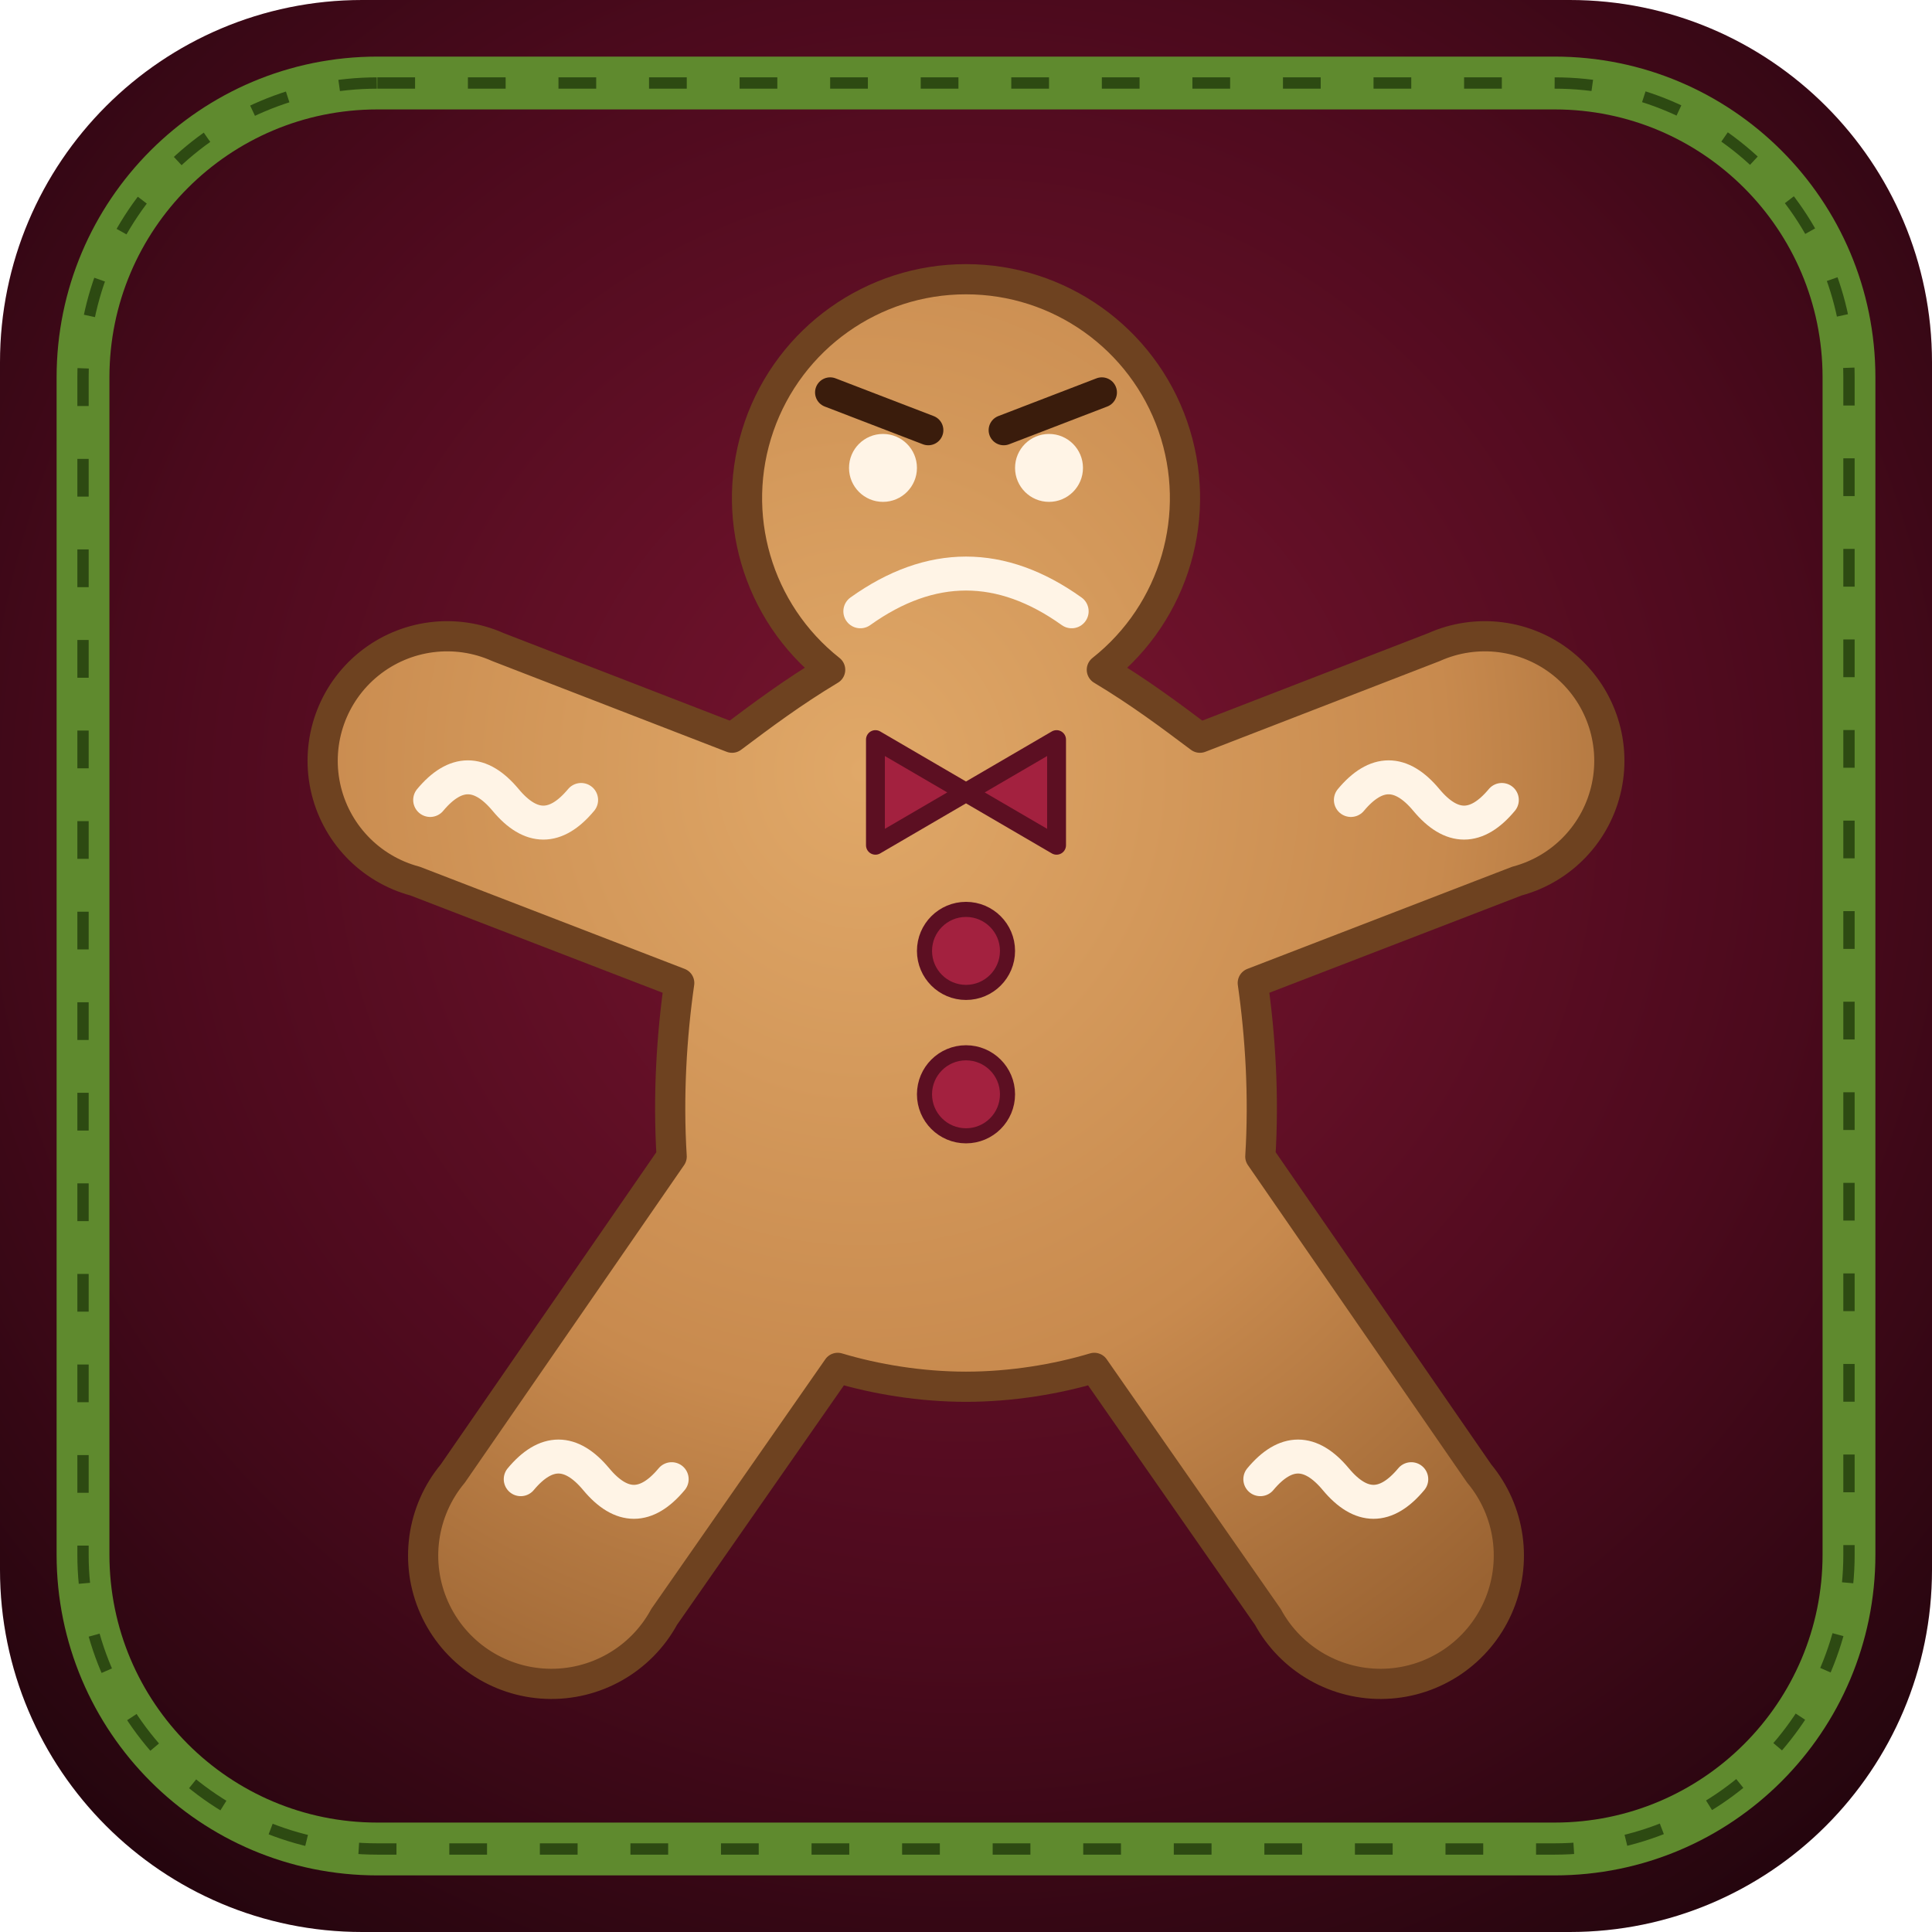
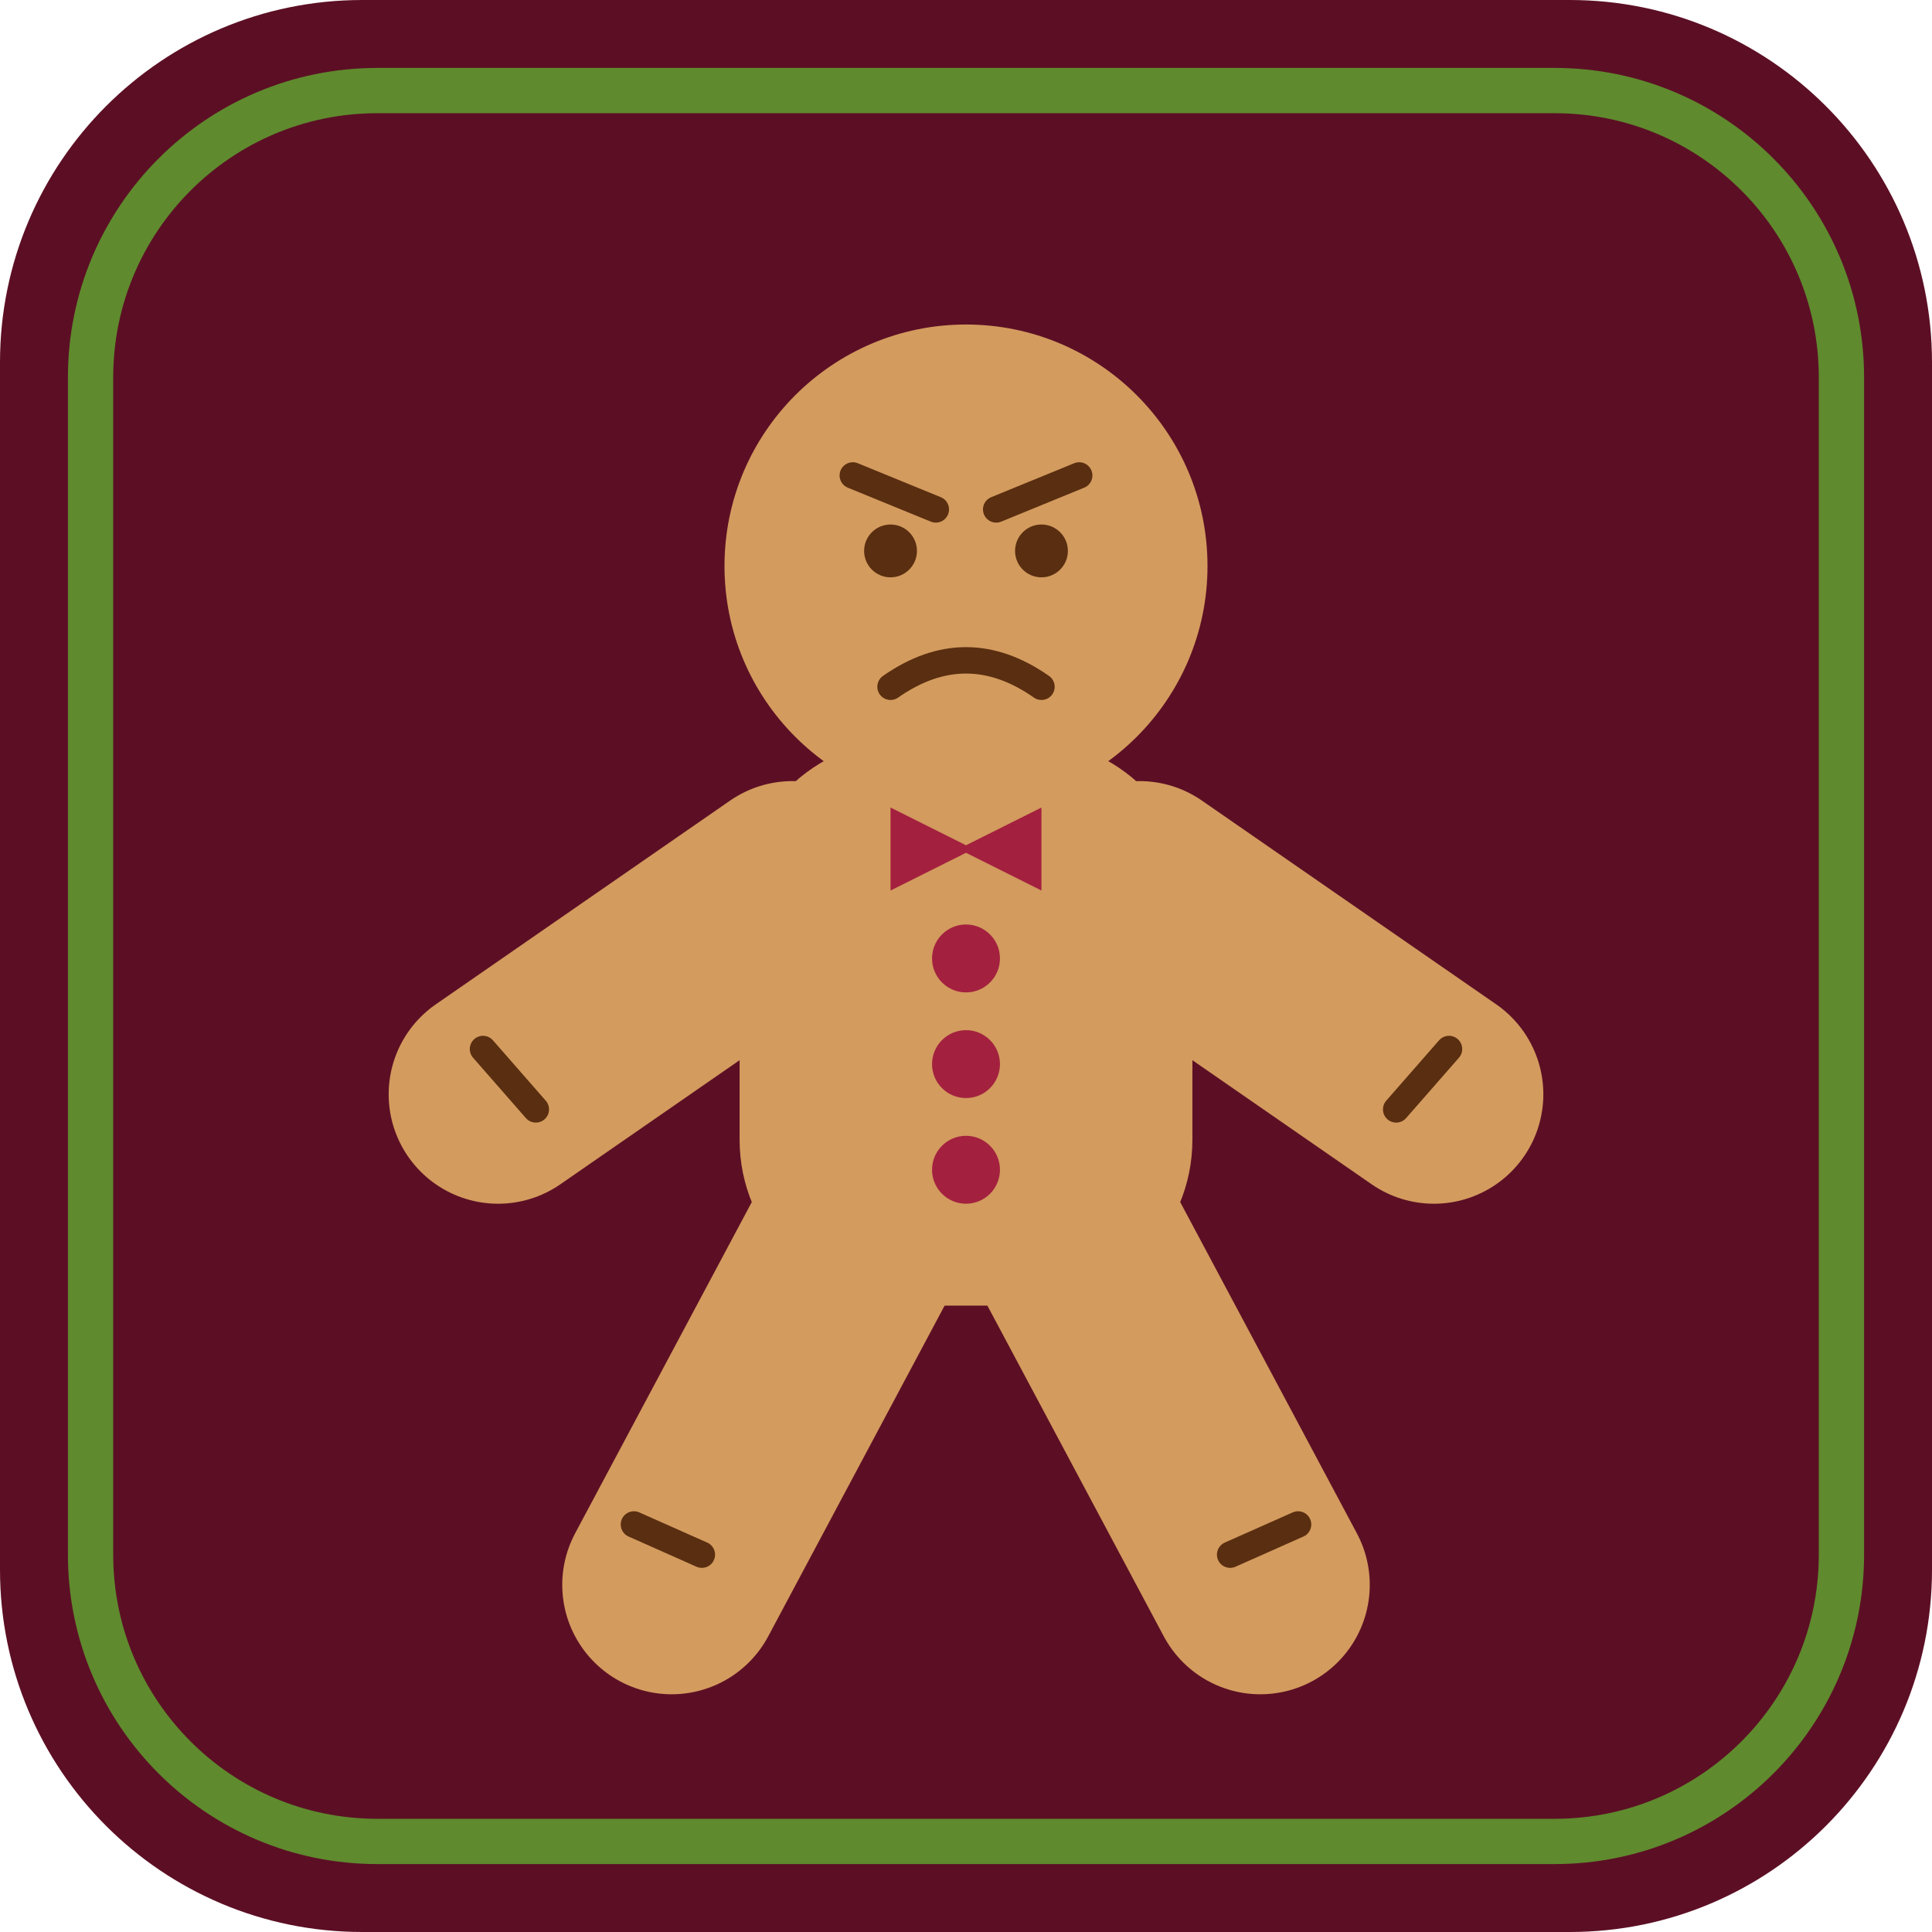
<svg xmlns="http://www.w3.org/2000/svg" viewBox="0 0 512 512">
-   <defs>
-     <radialGradient id="bg" cx="50%" cy="42%" r="70%">
-       <stop offset="0" stop-color="#7a1530" />
-       <stop offset=".6" stop-color="#4c0a1d" />
-       <stop offset="1" stop-color="#22050d" />
-     </radialGradient>
-     <radialGradient id="gb" cx="42%" cy="35%" r="75%">
-       <stop offset="0" stop-color="#e0a868" />
-       <stop offset=".6" stop-color="#c88a4e" />
-       <stop offset="1" stop-color="#9a6332" />
-     </radialGradient>
-   </defs>
-   <rect width="512" height="512" rx="96" fill="url(#bg)" />
-   <rect x="22" y="22" width="468" height="468" rx="78" fill="none" stroke="#5f8a2e" stroke-width="14" />
-   <rect x="22" y="22" width="468" height="468" rx="78" fill="none" stroke="#2d4a12" stroke-width="3" stroke-dasharray="10 14" />
-   <path fill="url(#gb)" stroke="#6e4220" stroke-width="8" stroke-linejoin="round" d="M256 74a58 58 0 0 1 36 103.5c10 6 18 12 26 18l62-24a33 33 0 1 1 22 62l-70 27c2 14 3 30 2 46l58 84a34 34 0 1 1-56 38l-46-66c-10 3-22 5-34 5s-24-2-34-5l-46 66a34 34 0 1 1-56-38l58-84c-1-16 0-32 2-46l-70-27a33 33 0 1 1 22-62l62 24c8-6 16-12 26-18A58 58 0 0 1 256 74Z" />
-   <g fill="none" stroke="#fff4e6" stroke-width="9" stroke-linecap="round">
-     <path d="M114 212q10-12 20 0t20 0" />
-     <path d="M358 212q10-12 20 0t20 0" />
-     <path d="M138 392q10-12 20 0t20 0" />
-     <path d="M334 392q10-12 20 0t20 0" />
-     <path d="M228 162q28-20 56 0" />
+   <rect width="512" height="512" rx="96" fill="#5c0f24" />
+   <rect x="24" y="24" width="464" height="464" rx="76" fill="none" stroke="#5f8a2e" stroke-width="12" />
+   <g fill="#d39b5e" stroke="#d39b5e" stroke-linecap="round">
+     <circle cx="256" cy="150" r="64" stroke="none" />
+     <rect x="196" y="196" width="120" height="150" rx="44" stroke="none" />
+     <path d="M210 236L132 290M302 236L380 290M226 330L178 420M286 330L334 420" fill="none" stroke-width="58" />
  </g>
-   <g fill="#fff4e6">
-     <circle cx="234" cy="124" r="9" />
-     <circle cx="278" cy="124" r="9" />
+   <g fill="none" stroke="#5a2e10" stroke-width="7" stroke-linecap="round">
+     <path d="M226 126l22 9M286 126l-22 9" />
+     <path d="M236 182q20-14 40 0" />
+     <path d="M128 278l14 16M384 278l-14 16M168 404l18 8M344 404l-18 8" />
  </g>
-   <path d="M220 104l26 10M292 104l-26 10" stroke="#3a1c0c" stroke-width="8" stroke-linecap="round" />
-   <path d="M232 196l24 14 24-14v28l-24-14-24 14z" fill="#a3213f" stroke="#5c0f22" stroke-width="5" stroke-linejoin="round" />
-   <g fill="#a3213f" stroke="#5c0f22" stroke-width="4">
-     <circle cx="256" cy="252" r="11" />
-     <circle cx="256" cy="290" r="11" />
+   <g fill="#5a2e10">
+     <circle cx="236" cy="146" r="7" />
+     <circle cx="276" cy="146" r="7" />
+   </g>
+   <path d="M236 214l20 10 20-10v22l-20-10-20 10z" fill="#a3213f" />
+   <g fill="#a3213f">
+     <circle cx="256" cy="254" r="9" />
+     <circle cx="256" cy="282" r="9" />
+     <circle cx="256" cy="310" r="9" />
  </g>
</svg>
